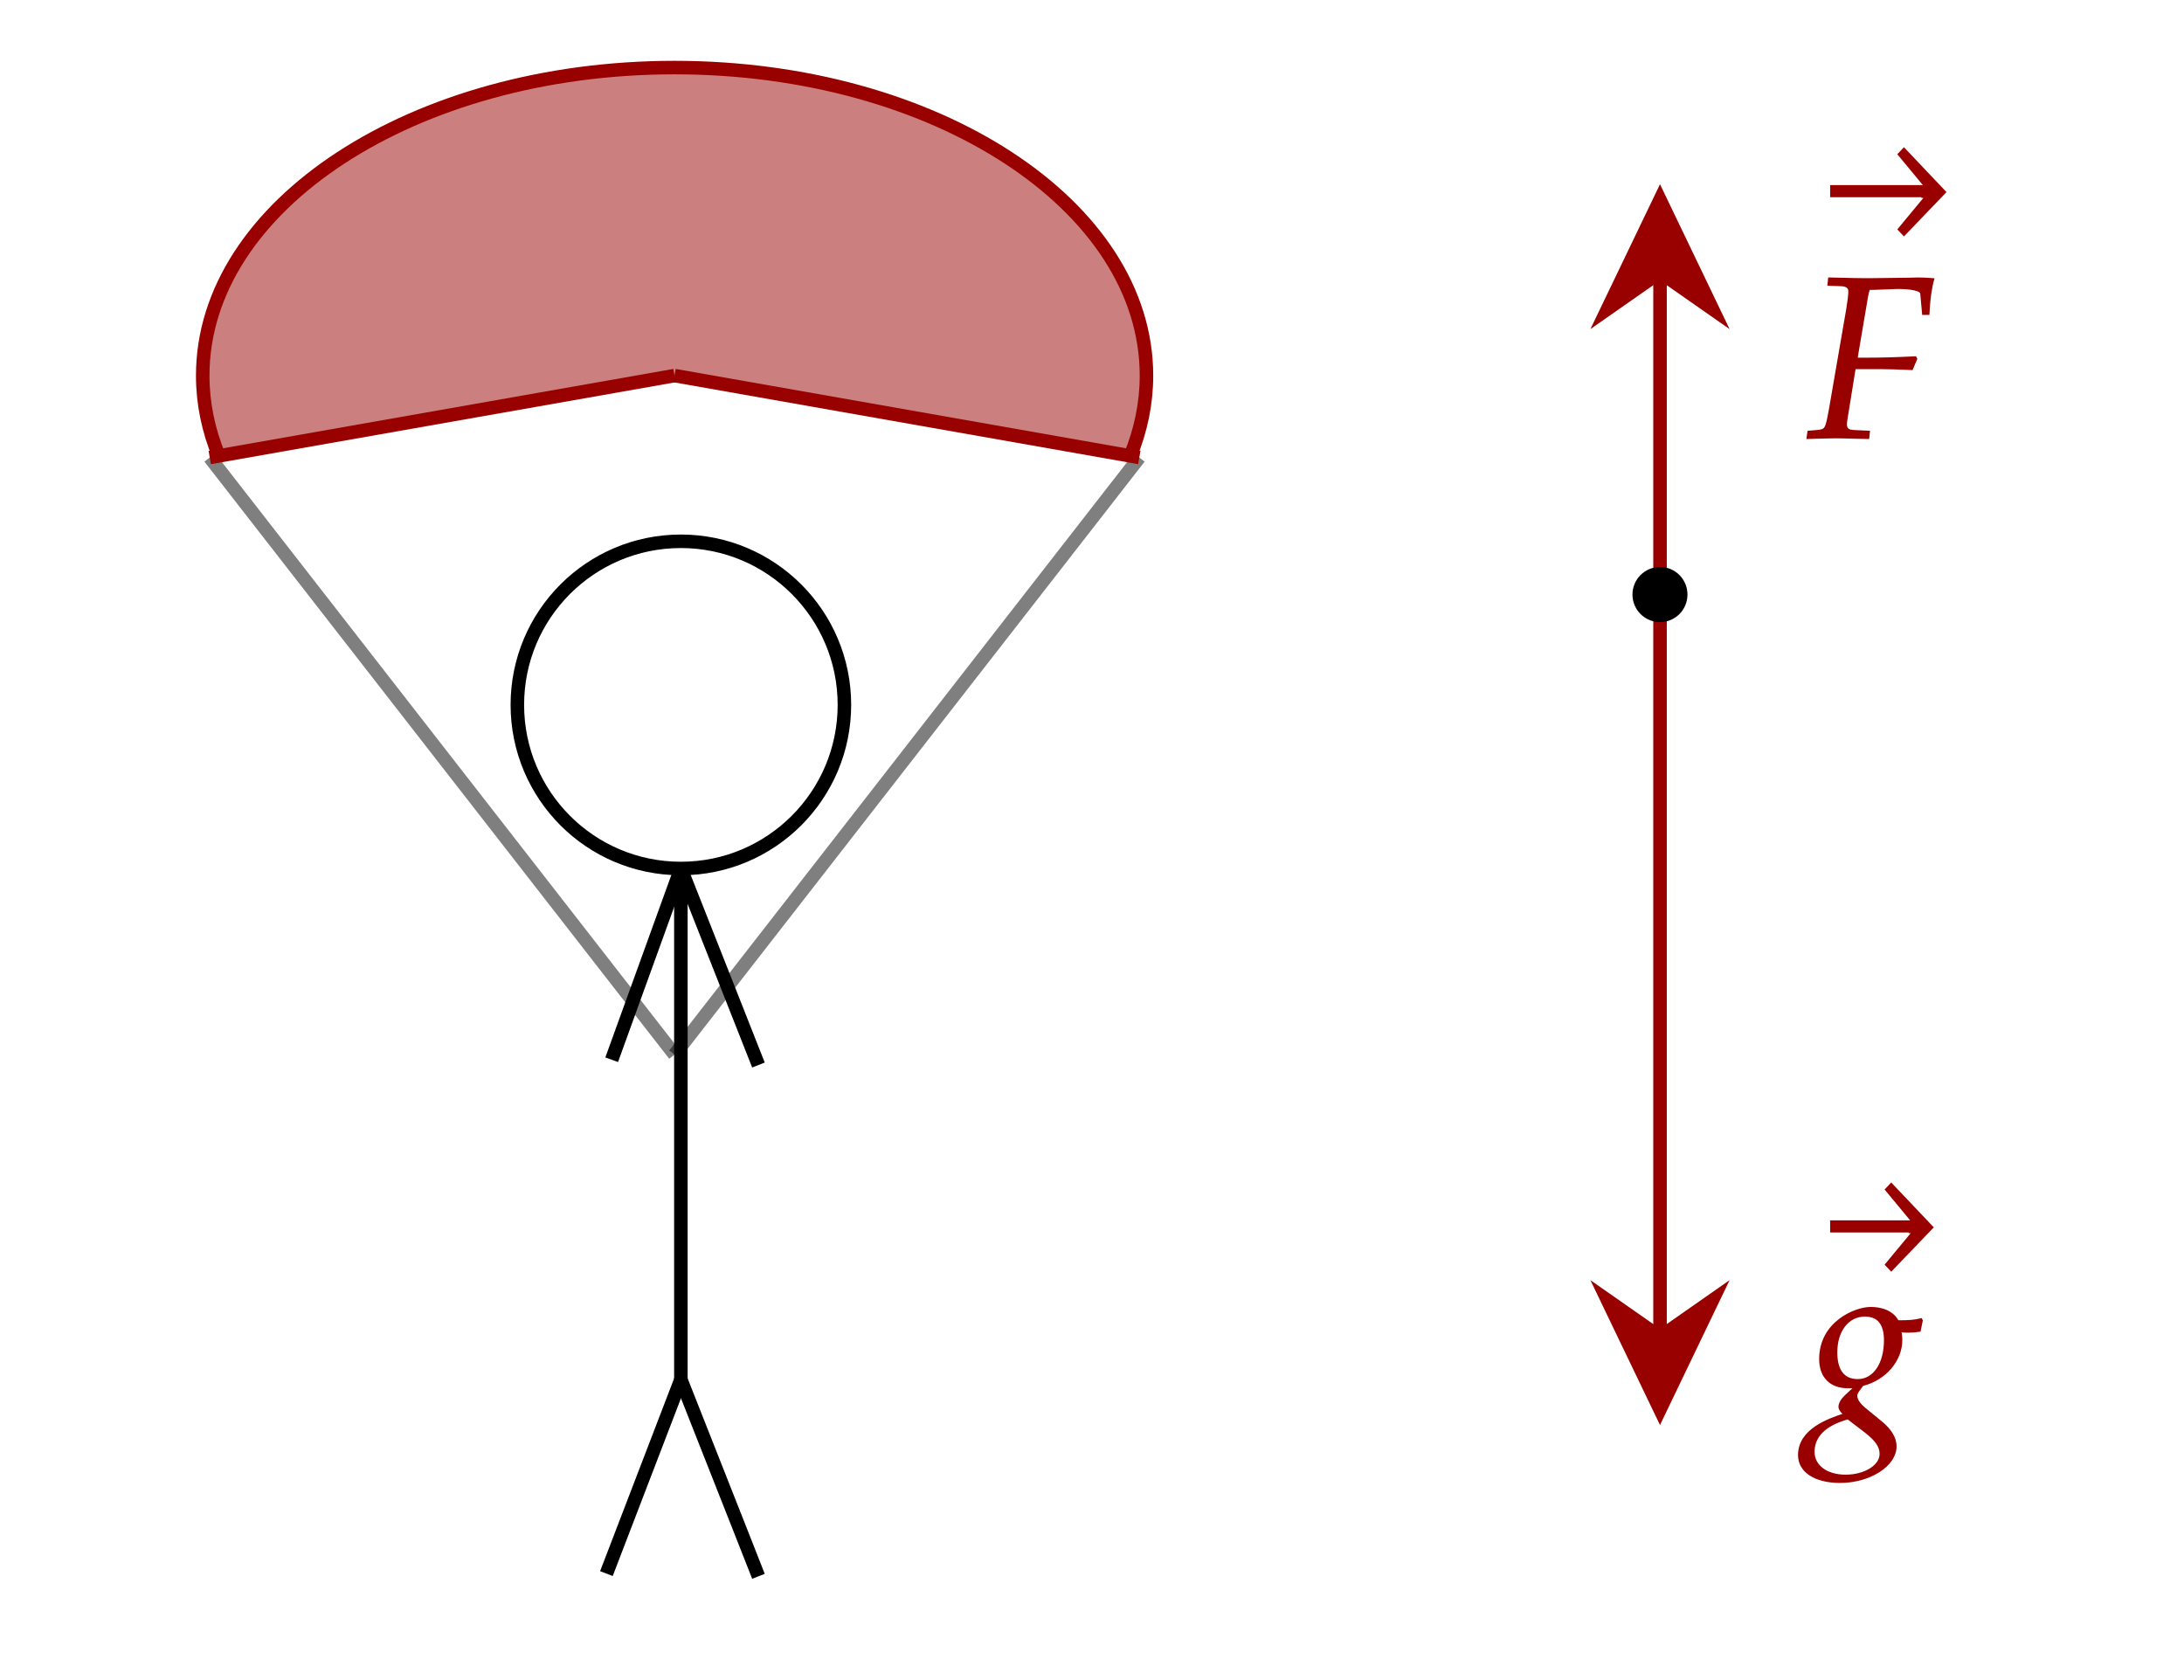
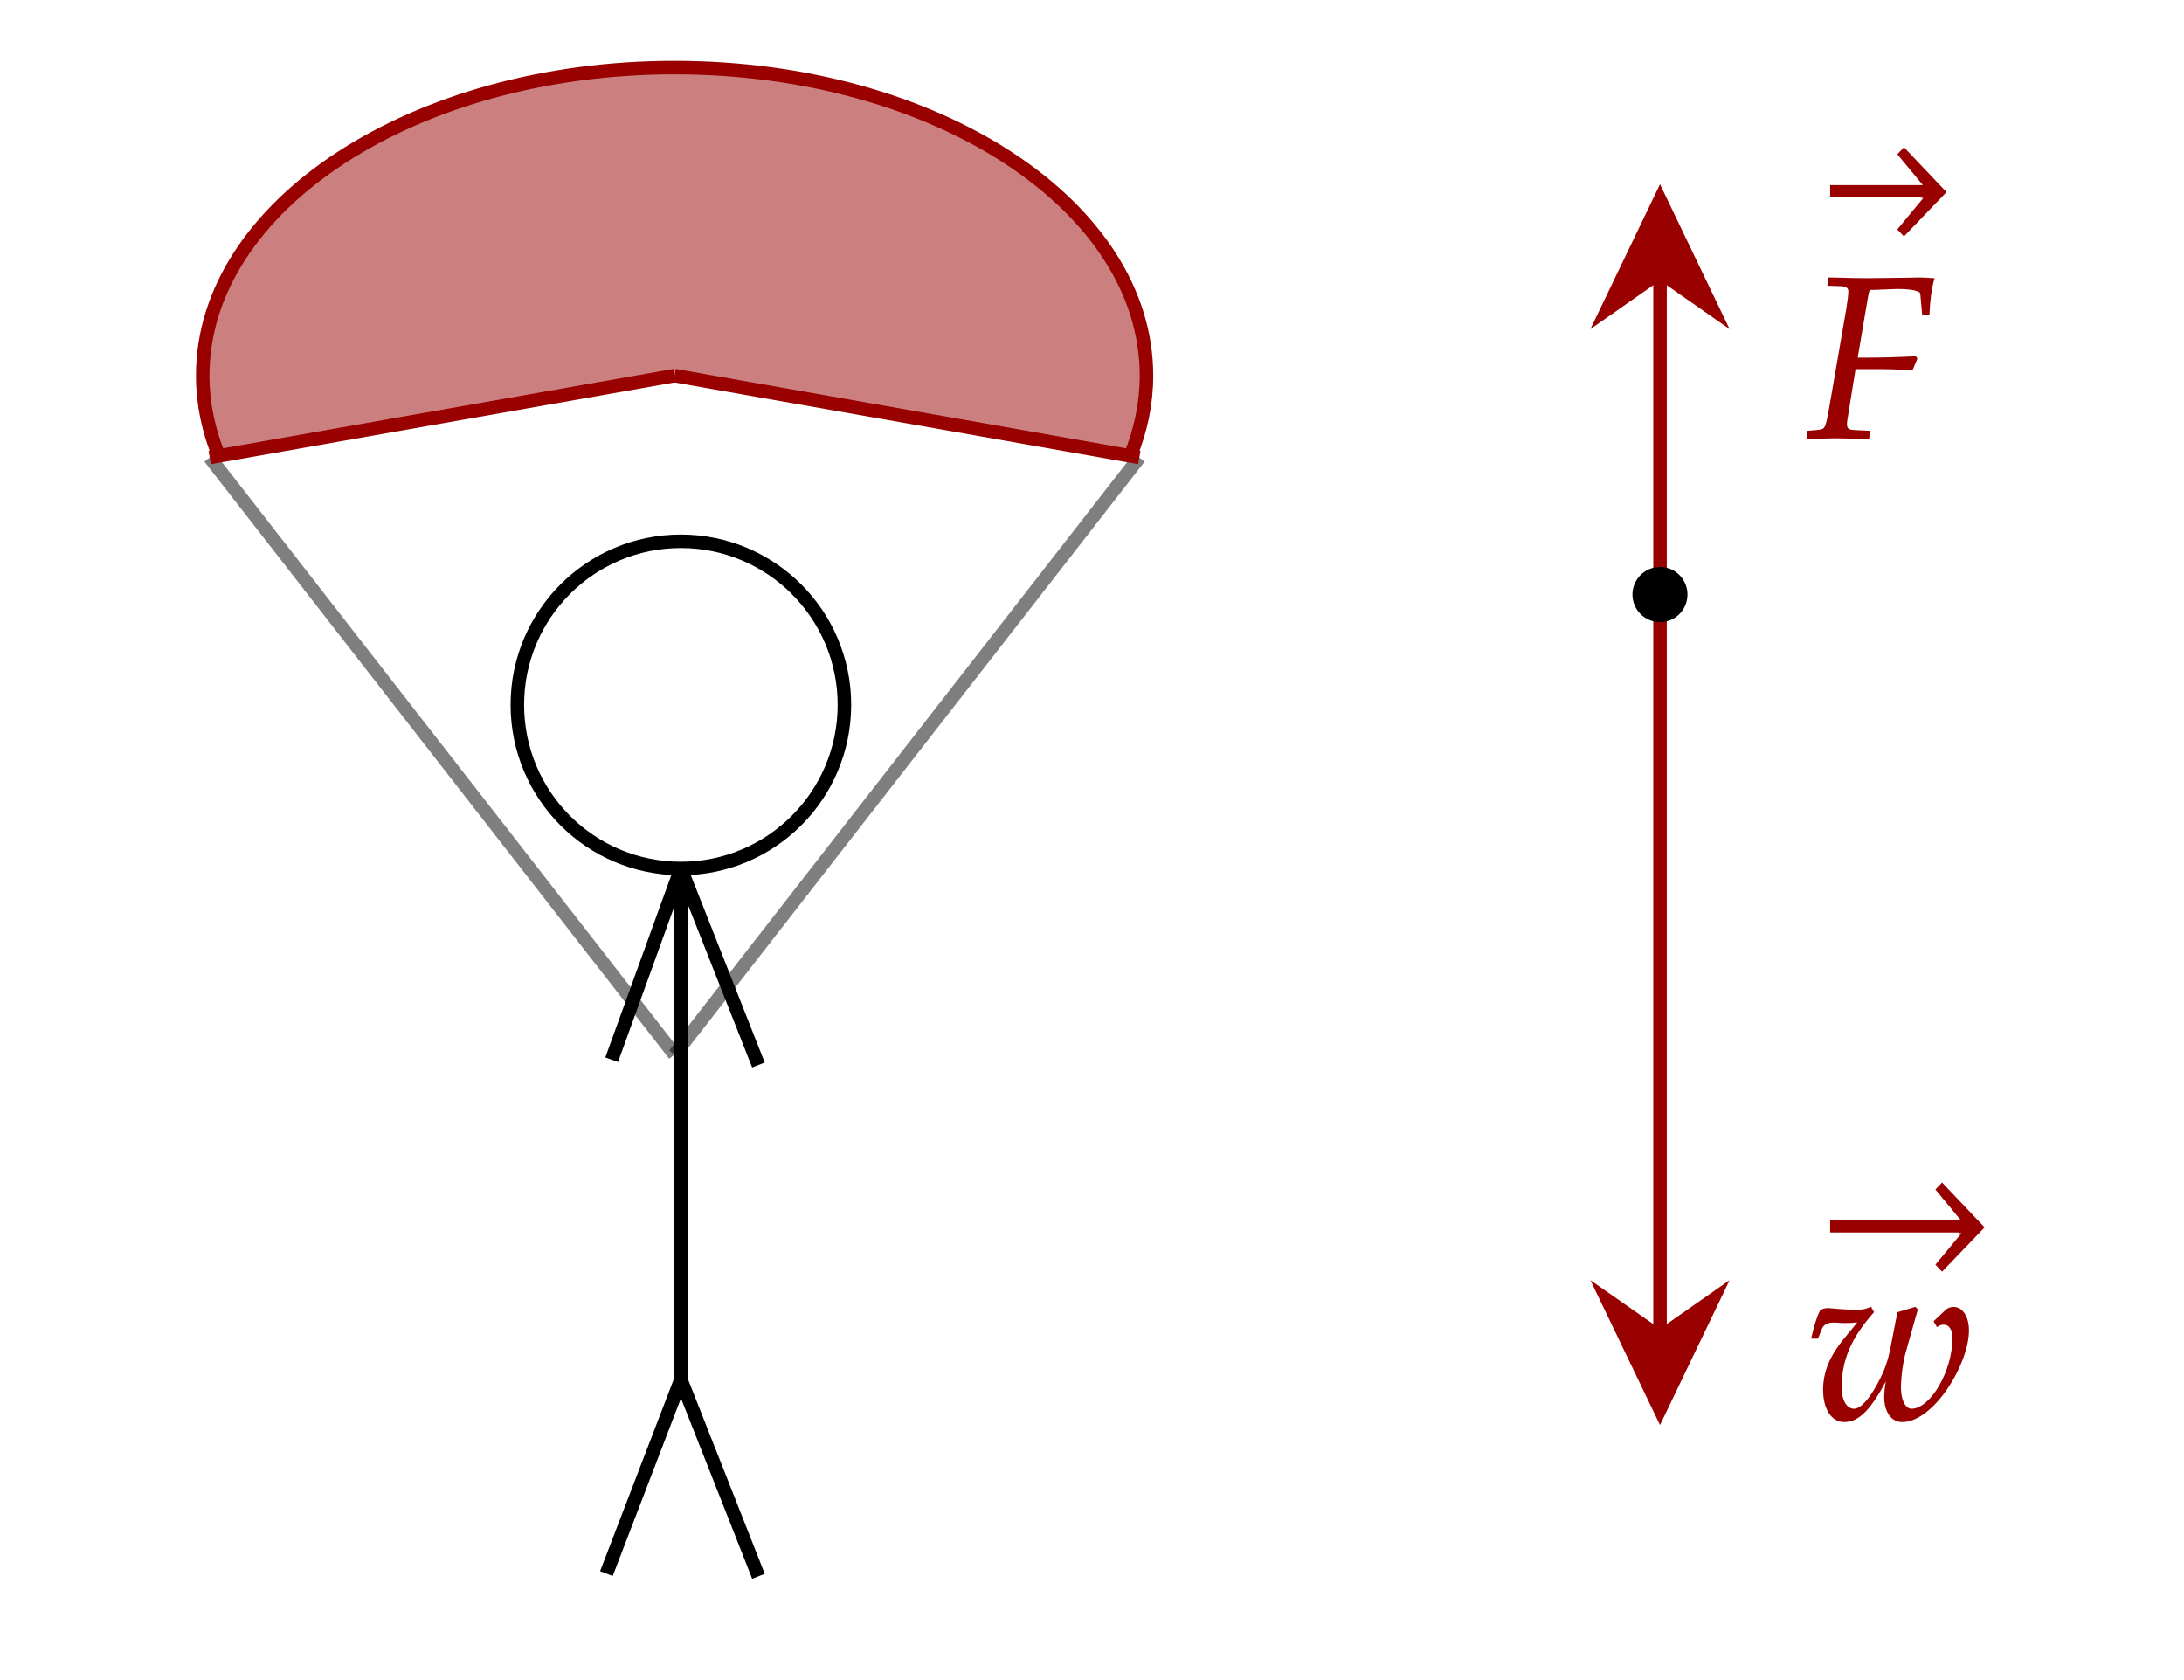
<svg xmlns="http://www.w3.org/2000/svg" x="0" y="0" width="161.6" height="124.3" style="         width:161.6px;         height:124.3px;         background: transparent;         fill: none; ">
  <svg />
  <svg class="role-diagram-draw-area">
    <g class="shapes-region" style="stroke: black; fill: none;">
      <g class="arrow-line">
        <path class="connection real" stroke-dasharray="" d="  M122.83,43.99 L122.83,102.44" style="stroke: rgb(153, 0, 0); stroke-opacity: 1; stroke-width: 1; fill: none; fill-opacity: 1;" />
        <g stroke="none" fill="rgb(153,0,0)" fill-opacity="1" transform="matrix(-1.8369701987210297e-16,-1,1,-1.8369701987210297e-16,122.8275,105.4375)" style="stroke: none; fill: rgb(153, 0, 0); stroke-width: 1;">
          <path d=" M10.72,-5.15 L0,0 L10.72,5.15 L7.12,0 Z" />
        </g>
      </g>
      <g class="arrow-line">
        <path class="connection real" stroke-dasharray="" d="  M122.83,43.99 L122.83,16.63" style="stroke: rgb(153, 0, 0); stroke-opacity: 1; stroke-width: 1; fill: none; fill-opacity: 1;" />
        <g stroke="none" fill="rgb(153,0,0)" fill-opacity="1" transform="matrix(3.061616997868383e-16,1,-1,3.061616997868383e-16,122.8275,13.63132)" style="stroke: none; fill: rgb(153, 0, 0); stroke-width: 1;">
          <path d=" M10.72,-5.15 L0,0 L10.72,5.15 L7.12,0 Z" />
        </g>
      </g>
      <g class="arrow-line">
        <path class="connection real" stroke-dasharray="" d="  M84.3,33.85 L49.91,78.03" style="stroke: rgb(0, 0, 0); stroke-opacity: 0.5; stroke-width: 1; fill: none; fill-opacity: 1;" />
      </g>
      <g class="arrow-line">
        <path class="connection real" stroke-dasharray="" d="  M15.52,33.85 L49.91,78.03" style="stroke: rgb(0, 0, 0); stroke-opacity: 0.5; stroke-width: 1; fill: none; fill-opacity: 1;" />
      </g>
      <g class="composite-shape">
        <path class="real" d=" M38.28,52.15 C38.28,45.47 43.69,40.05 50.38,40.05 C57.06,40.05 62.48,45.47 62.48,52.15 C62.48,58.84 57.06,64.26 50.38,64.26 C43.69,64.26 38.28,58.84 38.28,52.15 Z" style="stroke-width: 1; stroke: rgb(0, 0, 0); fill: none; fill-opacity: 1;" />
      </g>
      <g class="arrow-line">
        <path class="connection real" stroke-dasharray="" d="  M50.38,64.26 L50.38,102.08" style="stroke: rgb(0, 0, 0); stroke-width: 1; fill: none; fill-opacity: 1;" />
      </g>
      <g class="arrow-line">
        <path class="connection real" stroke-dasharray="" d="  M50.38,64.26 L56.12,78.8" style="stroke: rgb(0, 0, 0); stroke-width: 1; fill: none; fill-opacity: 1;" />
      </g>
      <g class="arrow-line">
        <path class="connection real" stroke-dasharray="" d="  M50.38,64.26 L45.26,78.41" style="stroke: rgb(0, 0, 0); stroke-width: 1; fill: none; fill-opacity: 1;" />
      </g>
      <g class="arrow-line">
        <path class="connection real" stroke-dasharray="" d="  M50.38,102.08 L54.75,113.15 L56.12,116.63" style="stroke: rgb(0, 0, 0); stroke-width: 1; fill: none; fill-opacity: 1;" />
      </g>
      <g class="arrow-line">
        <path class="connection real" stroke-dasharray="" d="  M50.38,102.08 L44.87,116.43" style="stroke: rgb(0, 0, 0); stroke-width: 1; fill: none; fill-opacity: 1;" />
      </g>
      <g class="composite-shape">
        <path class="real" d=" M16.2,33.74 C15.42,31.84 15,29.85 15,27.79 C15,15.2 30.63,5 49.91,5 C69.2,5 84.83,15.2 84.83,27.79 C84.83,29.85 84.41,31.84 83.63,33.74 L49.91,27.79 Z" style="stroke-width: 1; stroke: none; stroke-opacity: 1; fill: rgb(153, 0, 0); fill-opacity: 0.5;" />
        <path class="real" d=" M16.2,33.74 C15.42,31.84 15,29.85 15,27.79 C15,15.2 30.63,5 49.91,5 C69.2,5 84.83,15.2 84.83,27.79 C84.83,29.85 84.41,31.84 83.63,33.74" style="stroke-width: 1; stroke: rgb(153, 0, 0); stroke-opacity: 1; fill: none; fill-opacity: 0.5;" />
      </g>
      <g class="arrow-line">
        <path class="connection real" stroke-dasharray="" d="  M15.52,33.85 L49.91,27.79" style="stroke: rgb(153, 0, 0); stroke-opacity: 1; stroke-width: 1; fill: none; fill-opacity: 1;" />
      </g>
      <g class="arrow-line">
        <path class="connection real" stroke-dasharray="" d="  M84.3,33.85 L49.91,27.79" style="stroke: rgb(153, 0, 0); stroke-opacity: 1; stroke-width: 1; fill: none; fill-opacity: 1;" />
      </g>
      <g class="composite-shape">
        <path class="real" d=" M121.29,43.99 C121.29,43.14 121.98,42.45 122.83,42.45 C123.68,42.45 124.36,43.14 124.36,43.99 C124.36,44.84 123.68,45.53 122.83,45.53 C121.98,45.53 121.29,44.84 121.29,43.99 Z" style="stroke-width: 1; stroke: rgb(0, 0, 0); fill: rgb(0, 0, 0); fill-opacity: 1;" />
      </g>
      <g />
    </g>
    <g />
    <g />
    <g />
  </svg>
  <svg width="160" height="122.7" style="width:160px;height:122.7px;font-family:Asana-Math, Asana;background:transparent;">
    <g>
      <g>
        <g>
          <g>
            <g>
              <g>
                <g transform="matrix(1,0,0,1,133.7375,104.9625)">
-                   <path transform="matrix(0.017,0,0,-0.017,0,0)" d="M275 482C208 482 55 419 55 259C55 182 100 136 177 136C185 136 196 136 207 137L166 99C150 84 139 66 139 52C139 42 146 31 160 19C91 -4 -37 -48 -37 -159C-37 -230 33 -276 142 -276C271 -276 384 -204 384 -121C384 -85 363 -49 320 -14L260 35C226 62 213 81 213 100C213 114 228 128 240 146C338 170 409 253 409 342C409 357 406 376 405 380C422 378 430 378 439 378C456 378 466 379 489 382L498 427L495 433C467 426 447 424 393 424C393 425 369 482 275 482ZM176 1L253 -58C299 -94 318 -121 318 -154C318 -206 249 -248 166 -248C84 -248 27 -206 27 -145C27 -43 137 -11 176 1ZM250 448C308 448 337 412 337 341C337 238 289 168 219 168C158 168 126 209 126 288C126 383 177 448 250 448Z" stroke="rgb(153,0,0)" stroke-opacity="1" stroke-width="8" fill="rgb(153,0,0)" fill-opacity="1" />
+                   <path transform="matrix(0.017,0,0,-0.017,0,0)" d="M167 420C188 420 201 421 226 424C171 350 72 266 72 126C72 44 107 -11 160 -11C224 -11 276 44 350 187C341 143 338 118 338 95C338 32 367 -11 412 -11C546 -11 699 238 699 384C699 441 673 482 637 482C624 482 612 478 604 470L554 423L565 404C574 410 583 413 592 413C619 413 635 390 635 350C635 205 538 39 453 39C424 39 403 79 403 134C403 181 412 247 424 290L476 474L469 482L395 460L366 311C354 249 340 209 311 155C271 80 233 39 203 39C168 39 145 78 145 136C145 255 186 352 285 464L275 482C255 473 242 470 214 470C186 470 144 472 115 475L103 476C97 477 92 477 91 477C79 477 70 475 59 470C45 443 34 407 21 352L43 352L60 394C67 411 87 422 111 422C145 422 128 420 167 420Z" stroke="rgb(153,0,0)" stroke-opacity="1" stroke-width="8" fill="rgb(153,0,0)" fill-opacity="1" />
                </g>
              </g>
            </g>
          </g>
-           <svg x="133.737" overflow="visible" y="85.962" height="10" width="9.35">
-             <path d=" M 9.35 4.85 l -3.15 -3.32 l -0.49 0.52 l 1.93 2.33 h -0.15 v 0.90 h 0.15 l -1.93 2.33 l 0.49 0.52 z  M 1.68 5.23 h 7.21 v -0.90 h -7.21 z" style="fill:rgb(153,0,0);fill-opacity:1;stroke-width:1px;stroke:none;stroke-opacity:1;" />
+           <svg x="133.737" overflow="visible" y="85.962" height="10" width="13.113">
+             <path d=" M 13.11 4.85 l -3.15 -3.32 l -0.49 0.52 l 1.93 2.33 h -0.15 v 0.90 h 0.15 l -1.93 2.33 l 0.49 0.52 z  M 1.68 5.23 h 10.97 v -0.90 h -10.97 z" style="fill:rgb(153,0,0);fill-opacity:1;stroke-width:1px;stroke:none;stroke-opacity:1;" />
          </svg>
        </g>
      </g>
    </g>
    <g>
      <g>
        <g>
          <g>
            <g>
              <g>
-                 <g transform="matrix(1,0,0,1,133.7375,32.3625)">
+                 <g transform="matrix(1,0,0,1,133.7375,32.36252)">
                  <path transform="matrix(0.017,0,0,-0.017,0,0)" d="M286 646L392 650C454 650 494 641 495 626L503 537L527 537C530 600 537 651 548 689C526 691 498 692 481 692L440 691L275 689L246 689C221 689 181 690 143 691L94 692L91 664L147 662C171 661 182 652 182 635C182 621 178 589 173 559L98 125C81 33 81 32 40 28L4 25L0 -3L34 -2C74 -1 106 0 127 0C145 0 174 -1 213 -2L265 -3L268 25L204 28C177 29 168 37 168 57C168 63 169 74 170 78L206 301L323 301C350 301 381 300 429 298L455 297L474 342L470 349C389 345 329 343 251 343L214 343L260 614C263 630 264 635 269 646Z" stroke="rgb(153,0,0)" stroke-opacity="1" stroke-width="8" fill="rgb(153,0,0)" fill-opacity="1" />
                </g>
              </g>
            </g>
          </g>
          <svg x="133.737" overflow="visible" y="9.363" height="10" width="10.288">
            <path d=" M 10.29 4.85 l -3.15 -3.32 l -0.49 0.52 l 1.93 2.33 h -0.15 v 0.90 h 0.15 l -1.93 2.33 l 0.49 0.52 z  M 1.68 5.23 h 8.15 v -0.90 h -8.15 z" style="fill:rgb(153,0,0);fill-opacity:1;stroke-width:1px;stroke:none;stroke-opacity:1;" />
          </svg>
        </g>
      </g>
    </g>
  </svg>
</svg>
